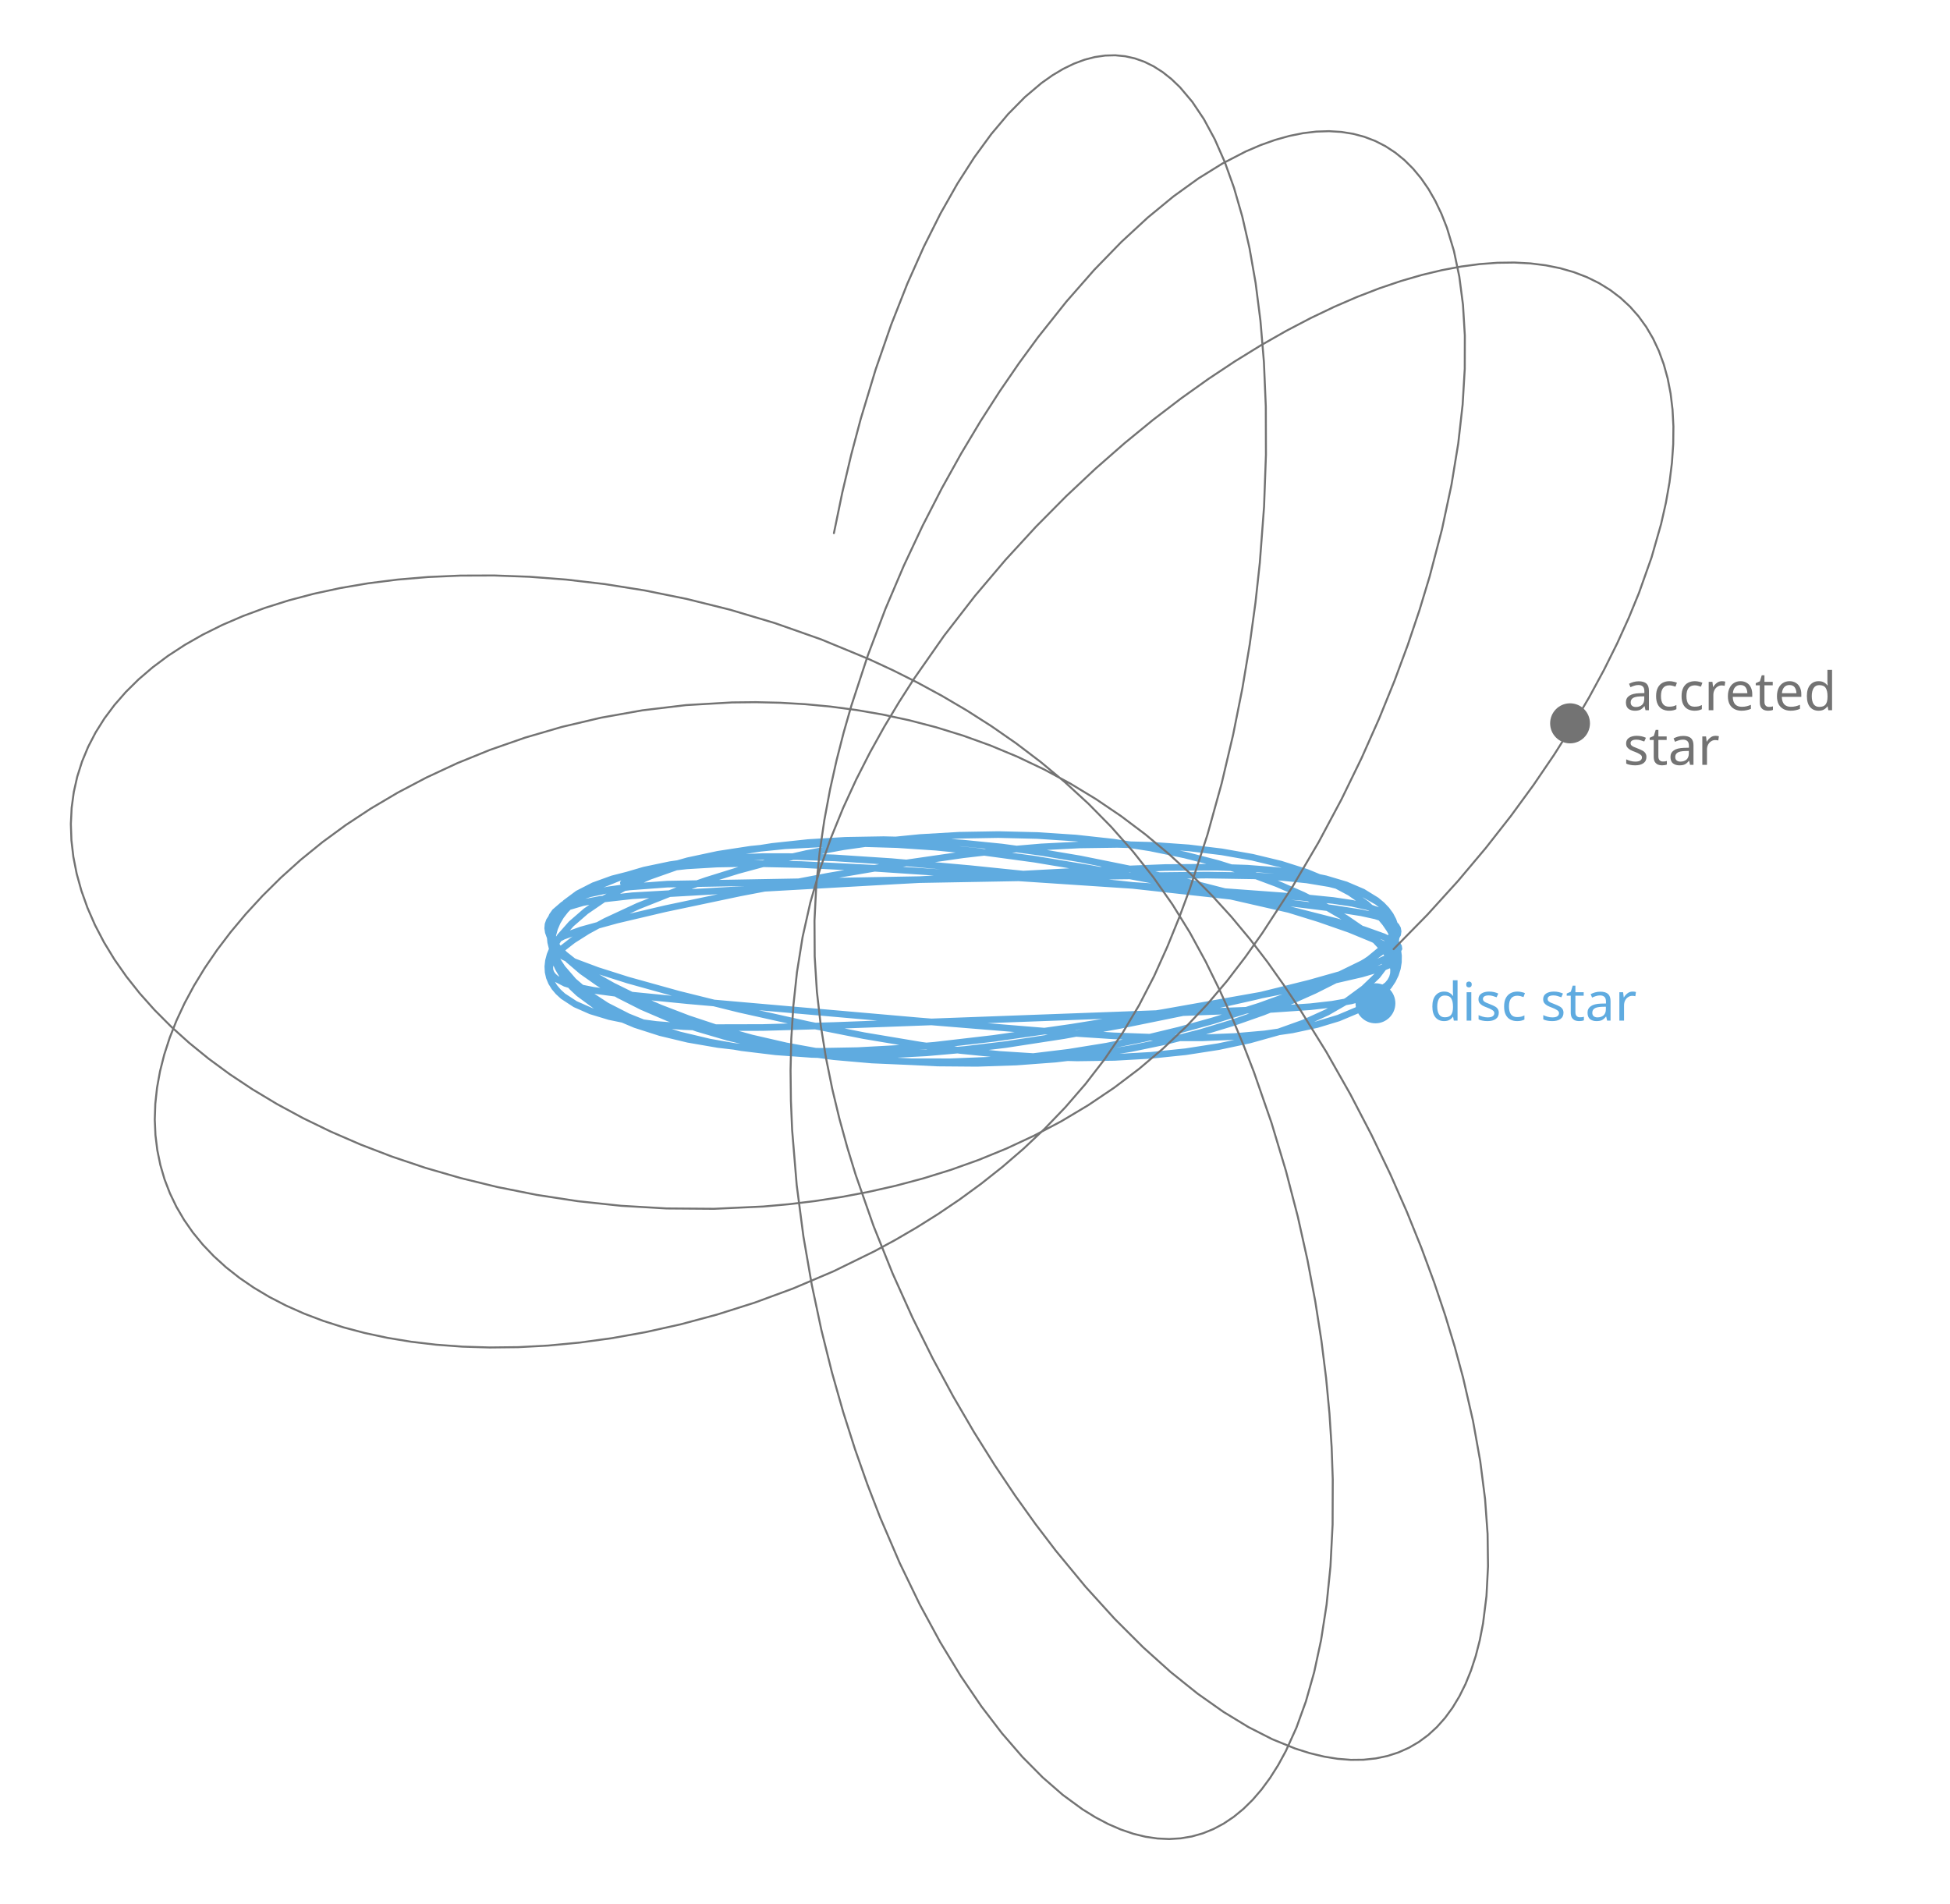
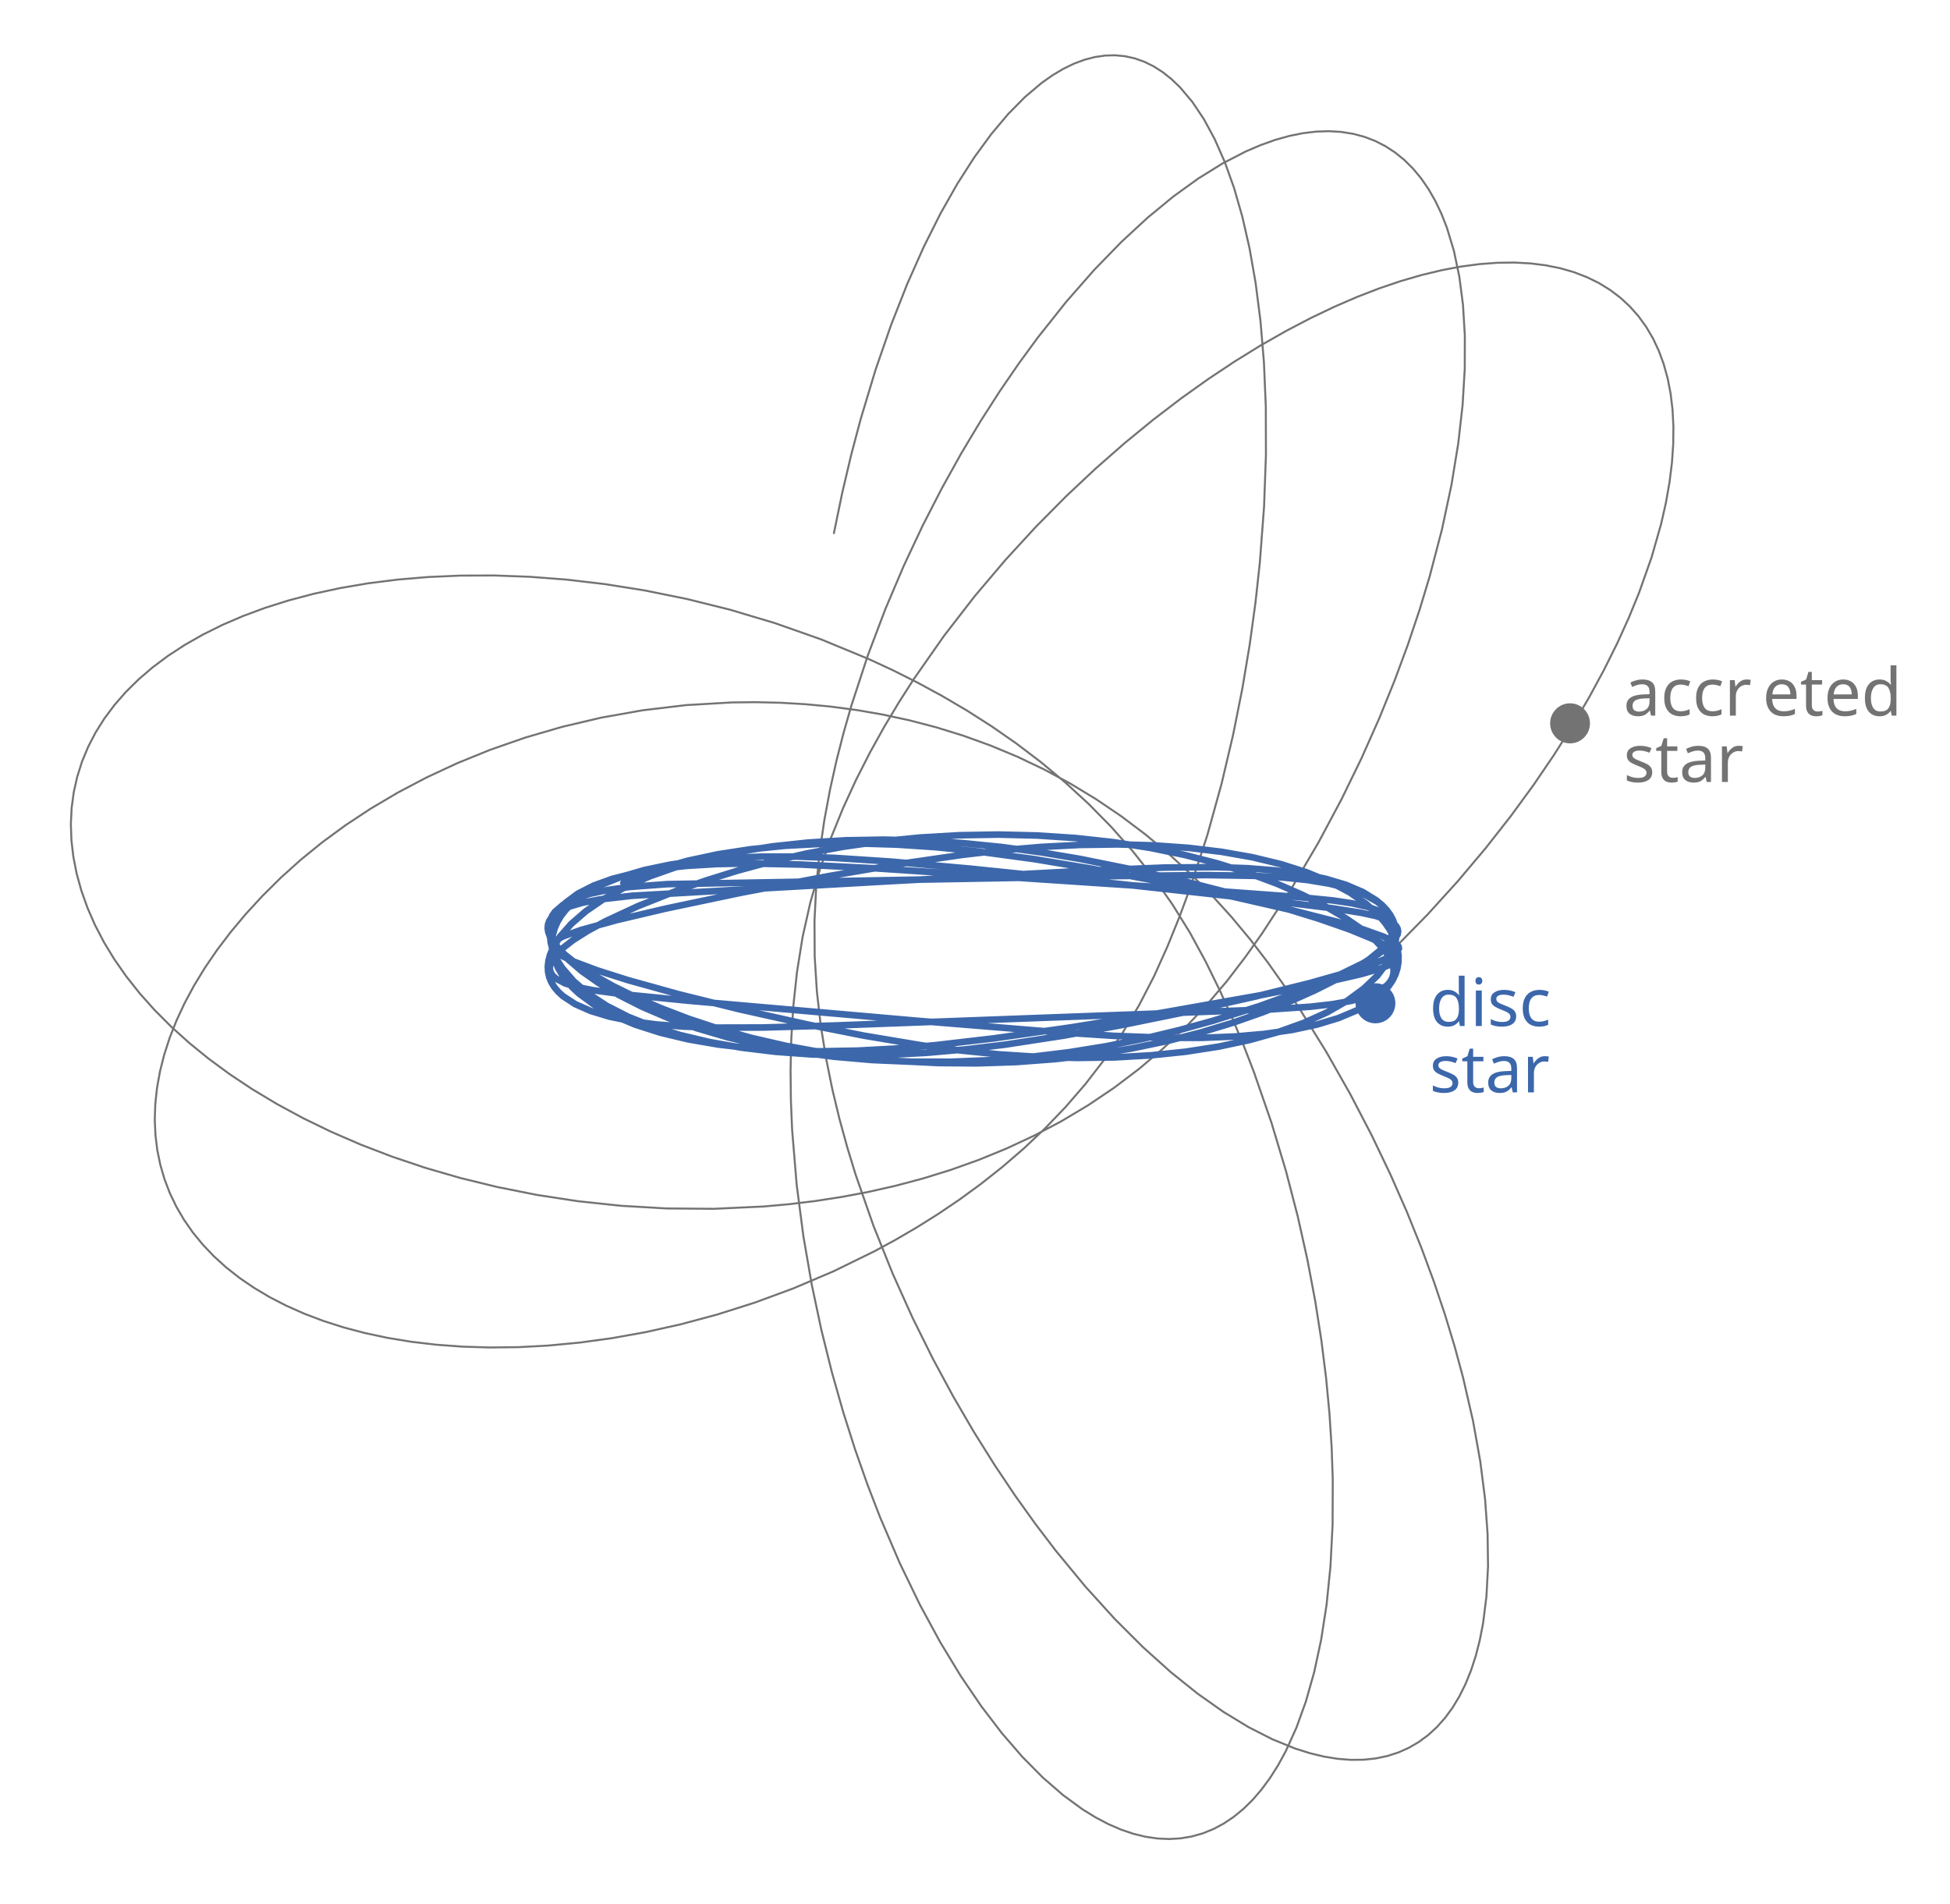
<svg xmlns="http://www.w3.org/2000/svg" width="100%" height="100%" viewBox="0 0 294 287" version="1.1" xml:space="preserve" style="fill-rule:evenodd;clip-rule:evenodd;stroke-linecap:round;">
  <g id="figure_1">
    <g id="patch_1">
      <rect x="0" y="0" width="293.4" height="286.2" style="fill:none;fill-rule:nonzero;" />
    </g>
    <g id="axes_1">
-       <g id="line2d_1">
-         <g transform="matrix(1,0,0,1,129.5,97.644)">
-           <ellipse cx="77.875" cy="53.621" rx="3.003" ry="3.019" style="fill:rgb(95,171,224);" />
-         </g>
-         <g transform="matrix(1,0,0,1,-30.6254,41.6619)">
-           <text x="246.143px" y="112.21px" style="font-family:'Futura-Medium', 'Futura', sans-serif;font-weight:500;font-size:8px;fill:rgb(95,171,224);">disc star</text>
-         </g>
-         <path d="M210.109,140.09L210.04,139.312L209.832,138.566L209.487,137.855L209.005,137.18L208.387,136.543L207.635,135.944L205.735,134.868L203.321,133.96L200.414,133.226L197.038,132.667L193.222,132.278L188.998,132.046L181.979,131.934L168.813,132.076L100.612,133.301L94.925,133.723L91.686,134.167L88.921,134.76L86.652,135.509L84.898,136.414L83.673,137.471L83.262,138.054L82.987,138.671L82.848,139.323L82.847,140.006L82.982,140.721L83.255,141.464L84.209,143.032L85.703,144.693L87.727,146.428L90.266,148.213L93.3,150.014L96.804,151.788L100.748,153.48L105.099,155.038L109.816,156.424L114.857,157.61L120.177,158.579L125.729,159.317L131.464,159.817L137.332,160.072L143.282,160.081L149.262,159.844L155.219,159.365L161.101,158.654L166.857,157.723L172.436,156.596L177.787,155.306L182.864,153.903L189.87,151.694L196.027,149.473L201.222,147.324L205.361,145.303L207.495,144.051L209.109,142.887L210.189,141.821L210.726,140.86L210.789,140.42L210.715,140.008L210.503,139.625L210.154,139.268L209.047,138.635L207.401,138.094L205.231,137.619L201.035,136.959L191.756,135.805L169.428,133.342L146.191,130.957L134.397,129.904L125.812,129.342L120.307,129.152L115.034,129.145L110.038,129.34L105.362,129.744L101.047,130.358L97.129,131.179L93.642,132.202L90.618,133.419L88.083,134.817L86.06,136.384L85.247,137.226L84.568,138.102L84.027,139.012L83.624,139.95L83.359,140.913L83.235,141.898L83.252,142.898L83.409,143.907L83.707,144.919L84.144,145.926L84.719,146.92L85.432,147.896L86.28,148.847L87.261,149.769L89.613,151.508L92.463,153.087L95.786,154.487L99.55,155.693L103.721,156.693L108.262,157.478L113.134,158.043L118.296,158.385L123.702,158.502L129.306,158.4L135.061,158.089L140.916,157.589L149.777,156.561L161.47,154.891L175.328,152.66L189.895,150.079L199.564,148.166L205.293,146.847L208.276,145.974L209.6,145.425L210.375,144.868L210.555,144.576L210.596,144.27L210.497,143.948L209.883,143.245L208.72,142.46L207.019,141.591L203.493,140.137L198.861,138.522L193.212,136.776L186.652,134.938L179.306,133.058L171.314,131.206L162.832,129.496L156.987,128.512L151.052,127.705L145.078,127.106L139.118,126.732L133.225,126.592L127.449,126.692L121.841,127.032L116.448,127.609L111.317,128.418L106.493,129.451L102.017,130.695L97.929,132.136L94.265,133.752L91.058,135.514L88.337,137.379L86.124,139.295L84.438,141.207L83.291,143.073L82.922,143.978L82.69,144.861L82.596,145.717L82.639,146.546L82.818,147.343L83.134,148.109L83.586,148.84L84.171,149.535L84.89,150.193L86.72,151.39L89.059,152.42L91.888,153.277L95.185,153.955L98.922,154.453L103.069,154.775L107.592,154.932L114.998,154.915L125.807,154.612L191.755,152.174L197.577,151.779L200.901,151.401L203.746,150.894L206.087,150.243L207.906,149.443L209.189,148.494L209.627,147.966L209.927,147.402L210.089,146.805L210.112,146.175L209.998,145.513L209.746,144.822L208.831,143.356L207.374,141.792L205.389,140.146L202.891,138.439L199.901,136.695L196.444,134.949L192.55,133.246L188.254,131.64L183.595,130.179L178.615,128.899L173.359,127.825L167.873,126.972L162.205,126.35L156.405,125.967L150.522,125.826L144.607,125.928L138.709,126.272L132.879,126.851L127.168,127.658L121.624,128.679L116.296,129.891L111.231,131.26L106.471,132.742L102.06,134.285L96.175,136.623L91.267,138.905L88.582,140.361L86.395,141.746L84.723,143.046L83.583,144.251L82.983,145.349L82.889,145.855L82.932,146.332L83.114,146.779L83.433,147.196L83.889,147.582L85.211,148.263L87.072,148.831L89.456,149.304L93.972,149.908L103.767,150.876L138.501,153.915L159.313,155.613L167.946,156.174L176.158,156.475L181.318,156.469L186.176,156.272L190.691,155.876L194.824,155.277L198.543,154.479L201.817,153.487L204.618,152.309L206.923,150.956L208.713,149.44L209.409,148.627L209.971,147.779L210.397,146.899L210.687,145.99L210.838,145.055L210.852,144.098L210.726,143.124L210.463,142.137L210.062,141.143L209.523,140.149L208.849,139.163L208.041,138.19L206.028,136.311L203.505,134.555L200.495,132.952L197.025,131.523L193.125,130.284L188.83,129.249L184.177,128.428L179.204,127.829L173.954,127.455L168.47,127.308L162.8,127.388L156.99,127.687L151.091,128.193L145.153,128.878L136.289,130.158L124.819,132.108L111.598,134.623L100.281,137.007L93.014,138.718L87.621,140.203L84.93,141.164L83.816,141.75L83.259,142.319L83.191,142.607L83.264,142.905L83.83,143.539L84.95,144.238L86.611,145.012L90.078,146.31L94.648,147.761L102.295,149.889L111.469,152.166L121.856,154.481L130.23,156.14L138.926,157.597L144.817,158.38L150.726,158.971L156.599,159.348L162.388,159.5L168.043,159.421L173.517,159.109L178.763,158.566L183.736,157.795L188.395,156.804L192.698,155.603L196.608,154.204L200.089,152.624L203.11,150.888L205.642,149.029L207.662,147.093L209.15,145.135L209.691,144.164L210.094,143.206L210.359,142.266L210.487,141.347L210.475,140.453L210.325,139.586L210.038,138.75L209.613,137.947L209.051,137.178L208.355,136.446L207.526,135.753L205.473,134.489L202.911,133.397L199.861,132.487L196.349,131.766L192.402,131.236L188.054,130.896L183.341,130.738L175.678,130.796L164.589,131.234L135.014,132.811L95.341,135.048L90.502,135.595L87.881,136.087L85.77,136.706L84.184,137.462L83.134,138.354L82.812,138.85L82.626,139.379L82.577,139.939L82.665,140.531L82.888,141.151L83.742,142.475L85.13,143.9L87.042,145.412L89.463,146.996L92.373,148.633L95.75,150.299L99.566,151.963L103.79,153.583L108.385,155.106L113.313,156.485L118.53,157.683L123.99,158.673L129.645,159.442L135.447,159.976L141.346,160.269L147.291,160.318L153.231,160.121L159.115,159.681L164.89,159.002L170.508,158.094L175.917,156.971L181.069,155.657L185.917,154.185L190.419,152.604L194.533,150.967L198.224,149.319L201.46,147.694L204.216,146.117L206.468,144.607L208.198,143.181L209.392,141.852L210.04,140.632L210.157,140.066L210.136,139.531L209.976,139.029L209.679,138.558L209.244,138.121L207.965,137.346L206.15,136.703L203.814,136.182L200.975,135.762L195.833,135.245L182.778,134.288L131.95,130.914L120.765,130.345L112.943,130.185L108.084,130.272L103.557,130.541L99.4,131.001L95.648,131.654L92.333,132.498L89.482,133.529L87.121,134.738L85.27,136.115L84.542,136.863L83.947,137.648L83.488,138.468L83.165,139.32L82.98,140.204L82.934,141.115L83.026,142.05L83.257,143.007L83.627,143.98L84.136,144.964L84.782,145.954L86.483,147.925L88.714,149.834L91.457,151.631L94.685,153.281L98.37,154.755L102.478,156.035L106.971,157.106L111.812,157.957L116.957,158.58L122.361,158.97L127.977,159.124L133.758,159.044L139.652,158.736L145.608,158.212L151.574,157.493L160.425,156.133L169.005,154.572L179.733,152.388L189.318,150.238L197.439,148.224L203.824,146.419L207.34,145.233L209.685,144.197L210.572,143.582L210.907,143.006L210.866,142.725L210.687,142.442L209.913,141.855L208.595,141.221L205.627,140.158L201.527,138.954L194.444,137.147L185.738,135.159L175.701,133.068L164.666,130.982L155.959,129.532L147.069,128.326L141.128,127.731L135.236,127.339L129.444,127.168L123.802,127.227L118.359,127.518L113.163,128.042L108.259,128.795L103.689,129.771L99.494,130.96L95.713,132.351L93.988,133.117" style="fill:none;fill-rule:nonzero;stroke:rgb(95,171,224);stroke-width:1px;" />
-       </g>
      <g id="line2d_2">
        <g transform="matrix(1,0,0,1,158.84,55.4346)">
          <ellipse cx="77.875" cy="53.621" rx="3.003" ry="3.019" style="fill:rgb(115,115,115);" />
        </g>
        <g transform="matrix(1,0,0,1,-1.3818,-5.13442)">
-           <text x="246.143px" y="112.21px" style="font-family:'Futura-Medium', 'Futura', sans-serif;font-weight:500;font-size:8px;fill:rgb(115,115,115);">accreted</text>
-           <text x="246.143px" y="120.448px" style="font-family:'Futura-Medium', 'Futura', sans-serif;font-weight:500;font-size:8px;fill:rgb(115,115,115);">star</text>
+           <text x="246.143px" y="113.032px" style="font-family:'Montserrat-Regular', 'Montserrat';font-size:10px;fill:rgb(115,115,115);">accr<tspan x="267.113px 273.153px 277.023px " y="113.032px 113.032px 113.032px ">ete</tspan>d</text>
+           <text x="246.143px" y="123.032px" style="font-family:'Montserrat-Regular', 'Montserrat';font-size:10px;fill:rgb(115,115,115);">star</text>
        </g>
        <path d="M210.109,143.1L215.222,137.893L219.837,132.805L224.011,127.849L227.79,123.03L231.211,118.348L234.304,113.803L237.092,109.396L239.597,105.125L241.837,100.989L243.827,96.989L245.58,93.123L247.109,89.391L249.003,84.042L250.446,78.991L251.17,75.788L251.711,72.717L252.076,69.778L252.27,66.97L252.299,64.295L252.166,61.751L251.876,59.339L251.434,57.06L250.841,54.915L250.103,52.904L249.222,51.028L248.2,49.288L247.04,47.686L245.745,46.222L244.317,44.898L242.758,43.716L241.069,42.677L239.253,41.784L237.311,41.038L235.244,40.442L233.055,40L230.743,39.712L228.312,39.583L225.761,39.617L223.091,39.816L220.304,40.185L217.401,40.729L214.383,41.452L211.25,42.359L208.003,43.457L204.644,44.753L201.173,46.253L197.592,47.965L193.901,49.898L190.102,52.062L186.198,54.469L182.19,57.131L178.08,60.062L173.873,63.278L169.573,66.798L165.185,70.644L160.718,74.841L156.183,79.42L151.594,84.415L146.973,89.869L142.351,95.836L137.774,102.38L135.524,105.893L133.315,109.58L131.163,113.455L129.089,117.53L127.116,121.819L125.279,126.332L123.616,131.079L122.174,136.061L121.007,141.266L120.16,146.558L119.609,151.692L119.302,156.629L119.192,161.378L119.244,165.948L119.429,170.348L120.119,178.68L121.135,186.445L122.393,193.704L123.835,200.503L125.422,206.882L127.122,212.872L128.912,218.502L130.774,223.793L132.692,228.765L135.652,235.66L138.682,241.922L141.756,247.589L144.856,252.695L147.964,257.266L151.067,261.324L154.153,264.891L157.212,267.981L160.234,270.61L163.21,272.789L165.166,273.997L167.095,275.012L168.997,275.836L170.869,276.472L172.708,276.922L174.513,277.186L176.282,277.266L178.012,277.163L179.702,276.877L181.349,276.41L182.951,275.761L184.506,274.932L186.012,273.92L187.466,272.727L188.865,271.352L190.207,269.793L191.489,268.05L192.709,266.122L193.862,264.007L195.46,260.479L196.888,256.52L198.134,252.12L199.179,247.268L200.006,241.951L200.594,236.154L200.915,229.859L200.939,223.044L200.771,218.2L200.441,213.104L199.933,207.746L199.227,202.114L198.301,196.195L197.127,189.973L195.669,183.43L193.881,176.543L191.703,169.287L189.051,161.63L187.511,157.639L185.804,153.535L183.903,149.312L181.778,144.974L179.398,140.606L176.761,136.349L173.884,132.255L170.794,128.348L167.521,124.649L164.095,121.169L160.55,117.917L156.917,114.891L153.226,112.088L149.5,109.499L145.762,107.113L142.027,104.917L138.308,102.901L134.618,101.051L130.963,99.356L123.783,96.392L116.805,93.935L110.049,91.921L103.526,90.299L97.242,89.026L91.199,88.064L85.395,87.384L79.83,86.958L74.501,86.764L69.405,86.782L64.538,86.995L59.898,87.388L55.481,87.948L51.285,88.663L47.305,89.523L43.541,90.517L39.989,91.637L36.646,92.876L33.511,94.225L30.583,95.68L27.858,97.233L25.336,98.878L23.017,100.612L20.897,102.428L18.978,104.322L17.259,106.289L15.738,108.327L14.416,110.43L13.293,112.594L12.37,114.817L11.646,117.095L11.123,119.424L10.802,121.801L10.683,124.222L10.768,126.685L11.06,129.185L11.559,131.719L12.269,134.284L13.191,136.874L14.328,139.476L15.683,142.074L17.257,144.66L19.053,147.229L21.073,149.775L23.319,152.292L25.796,154.776L28.505,157.219L31.451,159.615L34.638,161.958L38.07,164.238L41.752,166.449L45.69,168.579L49.888,170.618L54.353,172.555L59.091,174.376L64.109,176.065L69.414,177.604L75.013,178.973L80.914,180.148L87.123,181.1L93.646,181.795L100.487,182.194L107.647,182.249L115.12,181.901L118.971,181.554L122.893,181.079L126.883,180.465L130.935,179.7L135.042,178.772L139.193,177.666L143.375,176.37L147.572,174.869L151.765,173.153L155.929,171.211L160.038,169.037L164.063,166.631L167.974,163.997L171.744,161.145L175.349,158.091L178.766,154.854L181.98,151.456L184.978,147.922L187.753,144.299L190.313,140.688L194.878,133.672L198.827,126.941L202.269,120.487L205.282,114.297L207.924,108.36L210.239,102.665L212.262,97.201L214.022,91.962L215.541,86.939L217.41,79.795L218.836,73.103L219.86,66.847L220.519,61.014L220.841,55.59L220.852,50.567L220.571,45.938L220.017,41.694L219.207,37.831L218.154,34.345L217.322,32.229L216.392,30.279L215.366,28.493L214.246,26.873L213.036,25.418L211.739,24.128L210.355,23.003L208.888,22.045L207.341,21.253L205.714,20.63L204.01,20.175L202.231,19.891L200.378,19.778L198.454,19.84L196.46,20.078L194.397,20.493L192.268,21.09L190.074,21.87L187.817,22.838L184.316,24.648L180.683,26.901L176.923,29.612L173.044,32.802L169.054,36.491L164.961,40.705L160.776,45.475L156.512,50.836L153.635,54.76L150.736,58.982L147.823,63.519L144.907,68.391L141.998,73.622L139.113,79.241L136.272,85.281L133.503,91.784L130.846,98.8L128.358,106.393L127.202,110.429L126.125,114.641L125.145,119.041L124.286,123.642L123.581,128.458L123.069,133.502L122.8,138.779L122.831,144.211L123.164,149.519L123.748,154.621L124.535,159.512L125.483,164.196L126.561,168.682L127.741,172.981L129.003,177.104L131.712,184.861L134.592,192.03L137.581,198.671L140.638,204.837L143.732,210.569L146.842,215.903L149.952,220.868L153.049,225.489L156.124,229.787L159.168,233.78L163.665,239.232L168.065,244.079L172.353,248.36L176.52,252.106L180.557,255.343L184.457,258.095L188.213,260.381L191.82,262.218L195.272,263.622L197.484,264.322L199.624,264.838L201.689,265.173L203.678,265.329L205.589,265.309L207.421,265.115L209.172,264.748L210.84,264.211L212.423,263.505L213.919,262.63L215.327,261.589L216.644,260.381L217.867,259.007L218.996,257.469L220.025,255.765L220.954,253.896L221.779,251.862L222.497,249.662L223.104,247.296L223.597,244.763L224.113,240.649L224.348,236.152L224.283,231.268L223.901,225.989L223.176,220.308L222.082,214.213L220.585,207.693L219.345,203.103L217.894,198.313L216.217,193.317L214.294,188.109L212.102,182.681L209.613,177.027L206.793,171.136L203.599,164.999L199.974,158.604L195.842,151.942L193.555,148.513L191.1,145.046L188.469,141.607L185.658,138.231L182.667,134.94L179.502,131.756L176.166,128.699L172.671,125.789L169.028,123.047L165.256,120.491L161.372,118.137L157.402,115.997L153.369,114.078L149.297,112.383L145.212,110.909L141.134,109.649L137.082,108.592L133.07,107.729L129.111,107.045L125.214,106.529L121.387,106.168L117.636,105.951L113.964,105.866L110.374,105.904L103.448,106.306L96.864,107.092L90.623,108.203L84.719,109.593L79.144,111.22L73.891,113.052L68.949,115.059L64.31,117.218L59.964,119.506L55.902,121.907L52.116,124.403L48.599,126.981L45.342,129.628L42.34,132.329L39.584,135.06L37.068,137.794L34.784,140.52L32.724,143.233L30.882,145.928L29.252,148.601L27.829,151.249L26.609,153.868L25.588,156.455L24.761,159.007L24.125,161.52L23.677,163.992L23.415,166.42L23.335,168.802L23.437,171.133L23.717,173.412L24.175,175.636L24.808,177.801L25.616,179.905L26.597,181.945L27.751,183.917L29.076,185.819L30.574,187.648L32.242,189.398L34.082,191.068L36.092,192.652L38.274,194.147L40.628,195.549L43.154,196.852L45.854,198.052L48.727,199.143L51.776,200.119L55.001,200.974L58.404,201.701L61.986,202.291L65.749,202.737L69.695,203.029L73.826,203.156L78.145,203.107L82.652,202.868L87.35,202.423L92.241,201.756L97.327,200.846L102.609,199.67L108.086,198.201L113.757,196.406L119.617,194.246L125.659,191.674L131.868,188.634L135.028,186.917L138.219,185.055L141.435,183.038L144.668,180.853L147.908,178.486L151.144,175.924L154.357,173.153L157.528,170.158L160.631,166.928L163.637,163.454L166.513,159.733L169.222,155.768L171.729,151.573L174,147.174L176.016,142.696L177.796,138.31L179.376,134.043L182.045,125.856L184.189,118.106L185.92,110.759L187.312,103.785L188.421,97.158L189.286,90.857L189.941,84.863L190.58,76.412L190.865,68.57L190.845,61.301L190.559,54.574L190.037,48.364L189.306,42.649L188.387,37.413L187.296,32.64L186.05,28.318L184.662,24.436L183.143,20.985L181.505,17.958L179.757,15.35L177.906,13.157L176.62,11.923L175.294,10.871L173.931,10.001L172.533,9.312L171.101,8.805L169.638,8.479L168.145,8.336L166.625,8.376L165.078,8.599L163.508,9.007L161.915,9.602L160.302,10.385L158.67,11.357L157.022,12.522L154.523,14.635L151.999,17.195L149.456,20.215L146.903,23.708L144.349,27.689L141.805,32.179L139.284,37.199L136.798,42.775L134.367,48.94L132.012,55.731L129.761,63.194L128.335,68.571L126.985,74.292L125.728,80.382" style="fill:none;fill-rule:nonzero;stroke:rgb(115,115,115);stroke-width:0.3px;" />
+       </g>
+       <g id="line2d_1">
+         <g transform="matrix(1,0,0,1,129.5,97.644)">
+           <ellipse cx="77.875" cy="53.621" rx="3.003" ry="3.019" style="fill:rgb(60,103,171);" />
+         </g>
+         <g transform="matrix(1,0,0,1,-30.6254,41.6619)">
+           <text x="246.143px" y="113.032px" style="font-family:'Montserrat-Regular', 'Montserrat';font-size:10px;fill:rgb(60,103,171);">disc</text>
+           <text x="246.143px" y="123.032px" style="font-family:'Montserrat-Regular', 'Montserrat';font-size:10px;fill:rgb(60,103,171);">star</text>
+         </g>
+         <path d="M210.109,140.09L210.04,139.312L209.832,138.566L209.487,137.855L209.005,137.18L208.387,136.543L207.635,135.944L205.735,134.868L203.321,133.96L200.414,133.226L197.038,132.667L193.222,132.278L188.998,132.046L181.979,131.934L168.813,132.076L100.612,133.301L94.925,133.723L91.686,134.167L88.921,134.76L86.652,135.509L84.898,136.414L83.673,137.471L83.262,138.054L82.987,138.671L82.848,139.323L82.847,140.006L82.982,140.721L83.255,141.464L84.209,143.032L85.703,144.693L87.727,146.428L90.266,148.213L93.3,150.014L96.804,151.788L100.748,153.48L105.099,155.038L109.816,156.424L114.857,157.61L120.177,158.579L125.729,159.317L131.464,159.817L137.332,160.072L143.282,160.081L149.262,159.844L155.219,159.365L161.101,158.654L166.857,157.723L172.436,156.596L177.787,155.306L182.864,153.903L189.87,151.694L196.027,149.473L201.222,147.324L205.361,145.303L207.495,144.051L209.109,142.887L210.189,141.821L210.726,140.86L210.789,140.42L210.715,140.008L210.503,139.625L210.154,139.268L209.047,138.635L207.401,138.094L205.231,137.619L201.035,136.959L191.756,135.805L169.428,133.342L146.191,130.957L134.397,129.904L125.812,129.342L120.307,129.152L115.034,129.145L110.038,129.34L105.362,129.744L101.047,130.358L97.129,131.179L93.642,132.202L90.618,133.419L88.083,134.817L86.06,136.384L85.247,137.226L84.568,138.102L84.027,139.012L83.624,139.95L83.359,140.913L83.235,141.898L83.252,142.898L83.409,143.907L83.707,144.919L84.144,145.926L84.719,146.92L85.432,147.896L86.28,148.847L87.261,149.769L89.613,151.508L92.463,153.087L95.786,154.487L99.55,155.693L103.721,156.693L108.262,157.478L113.134,158.043L118.296,158.385L123.702,158.502L129.306,158.4L135.061,158.089L140.916,157.589L149.777,156.561L161.47,154.891L175.328,152.66L189.895,150.079L199.564,148.166L205.293,146.847L208.276,145.974L209.6,145.425L210.375,144.868L210.555,144.576L210.596,144.27L210.497,143.948L209.883,143.245L208.72,142.46L207.019,141.591L203.493,140.137L198.861,138.522L193.212,136.776L186.652,134.938L179.306,133.058L171.314,131.206L162.832,129.496L156.987,128.512L151.052,127.705L145.078,127.106L139.118,126.732L133.225,126.592L127.449,126.692L121.841,127.032L116.448,127.609L111.317,128.418L106.493,129.451L102.017,130.695L97.929,132.136L94.265,133.752L91.058,135.514L88.337,137.379L86.124,139.295L84.438,141.207L83.291,143.073L82.922,143.978L82.69,144.861L82.596,145.717L82.639,146.546L82.818,147.343L83.134,148.109L83.586,148.84L84.171,149.535L84.89,150.193L86.72,151.39L89.059,152.42L91.888,153.277L95.185,153.955L98.922,154.453L103.069,154.775L107.592,154.932L114.998,154.915L125.807,154.612L191.755,152.174L197.577,151.779L200.901,151.401L203.746,150.894L206.087,150.243L207.906,149.443L209.189,148.494L209.627,147.966L209.927,147.402L210.089,146.805L210.112,146.175L209.998,145.513L209.746,144.822L208.831,143.356L207.374,141.792L205.389,140.146L202.891,138.439L199.901,136.695L196.444,134.949L192.55,133.246L188.254,131.64L183.595,130.179L178.615,128.899L173.359,127.825L167.873,126.972L162.205,126.35L156.405,125.967L150.522,125.826L144.607,125.928L138.709,126.272L132.879,126.851L127.168,127.658L121.624,128.679L116.296,129.891L111.231,131.26L106.471,132.742L102.06,134.285L96.175,136.623L91.267,138.905L88.582,140.361L86.395,141.746L84.723,143.046L83.583,144.251L82.983,145.349L82.889,145.855L82.932,146.332L83.114,146.779L83.433,147.196L83.889,147.582L85.211,148.263L87.072,148.831L89.456,149.304L93.972,149.908L103.767,150.876L138.501,153.915L159.313,155.613L167.946,156.174L176.158,156.475L181.318,156.469L186.176,156.272L190.691,155.876L194.824,155.277L198.543,154.479L201.817,153.487L204.618,152.309L206.923,150.956L208.713,149.44L209.409,148.627L209.971,147.779L210.397,146.899L210.687,145.99L210.838,145.055L210.852,144.098L210.726,143.124L210.463,142.137L210.062,141.143L209.523,140.149L208.849,139.163L208.041,138.19L206.028,136.311L203.505,134.555L200.495,132.952L197.025,131.523L193.125,130.284L188.83,129.249L184.177,128.428L179.204,127.829L173.954,127.455L168.47,127.308L162.8,127.388L156.99,127.687L151.091,128.193L145.153,128.878L136.289,130.158L124.819,132.108L111.598,134.623L100.281,137.007L93.014,138.718L87.621,140.203L84.93,141.164L83.816,141.75L83.259,142.319L83.191,142.607L83.264,142.905L83.83,143.539L84.95,144.238L86.611,145.012L90.078,146.31L94.648,147.761L102.295,149.889L111.469,152.166L121.856,154.481L130.23,156.14L138.926,157.597L144.817,158.38L150.726,158.971L156.599,159.348L162.388,159.5L168.043,159.421L173.517,159.109L178.763,158.566L183.736,157.795L188.395,156.804L192.698,155.603L196.608,154.204L200.089,152.624L203.11,150.888L205.642,149.029L207.662,147.093L209.15,145.135L209.691,144.164L210.094,143.206L210.359,142.266L210.487,141.347L210.475,140.453L210.325,139.586L210.038,138.75L209.613,137.947L209.051,137.178L208.355,136.446L207.526,135.753L205.473,134.489L202.911,133.397L199.861,132.487L196.349,131.766L192.402,131.236L188.054,130.896L183.341,130.738L175.678,130.796L164.589,131.234L135.014,132.811L95.341,135.048L90.502,135.595L87.881,136.087L85.77,136.706L84.184,137.462L83.134,138.354L82.812,138.85L82.626,139.379L82.577,139.939L82.665,140.531L82.888,141.151L83.742,142.475L85.13,143.9L87.042,145.412L89.463,146.996L92.373,148.633L95.75,150.299L99.566,151.963L103.79,153.583L108.385,155.106L113.313,156.485L118.53,157.683L123.99,158.673L129.645,159.442L135.447,159.976L141.346,160.269L147.291,160.318L153.231,160.121L159.115,159.681L164.89,159.002L170.508,158.094L175.917,156.971L181.069,155.657L185.917,154.185L190.419,152.604L194.533,150.967L198.224,149.319L201.46,147.694L204.216,146.117L206.468,144.607L208.198,143.181L209.392,141.852L210.04,140.632L210.157,140.066L210.136,139.531L209.976,139.029L209.679,138.558L209.244,138.121L207.965,137.346L206.15,136.703L203.814,136.182L200.975,135.762L195.833,135.245L182.778,134.288L131.95,130.914L120.765,130.345L112.943,130.185L108.084,130.272L103.557,130.541L99.4,131.001L95.648,131.654L92.333,132.498L89.482,133.529L87.121,134.738L85.27,136.115L84.542,136.863L83.947,137.648L83.488,138.468L83.165,139.32L82.98,140.204L82.934,141.115L83.026,142.05L83.257,143.007L83.627,143.98L84.136,144.964L84.782,145.954L86.483,147.925L88.714,149.834L91.457,151.631L94.685,153.281L98.37,154.755L102.478,156.035L106.971,157.106L111.812,157.957L116.957,158.58L122.361,158.97L127.977,159.124L133.758,159.044L139.652,158.736L145.608,158.212L151.574,157.493L160.425,156.133L169.005,154.572L179.733,152.388L189.318,150.238L197.439,148.224L203.824,146.419L207.34,145.233L209.685,144.197L210.572,143.582L210.907,143.006L210.866,142.725L210.687,142.442L209.913,141.855L208.595,141.221L205.627,140.158L201.527,138.954L194.444,137.147L185.738,135.159L175.701,133.068L164.666,130.982L155.959,129.532L147.069,128.326L141.128,127.731L135.236,127.339L129.444,127.168L123.802,127.227L118.359,127.518L113.163,128.042L108.259,128.795L103.689,129.771L99.494,130.96L95.713,132.351L93.988,133.117" style="fill:none;fill-rule:nonzero;stroke:rgb(60,103,171);stroke-width:1px;" />
      </g>
    </g>
  </g>
</svg>
